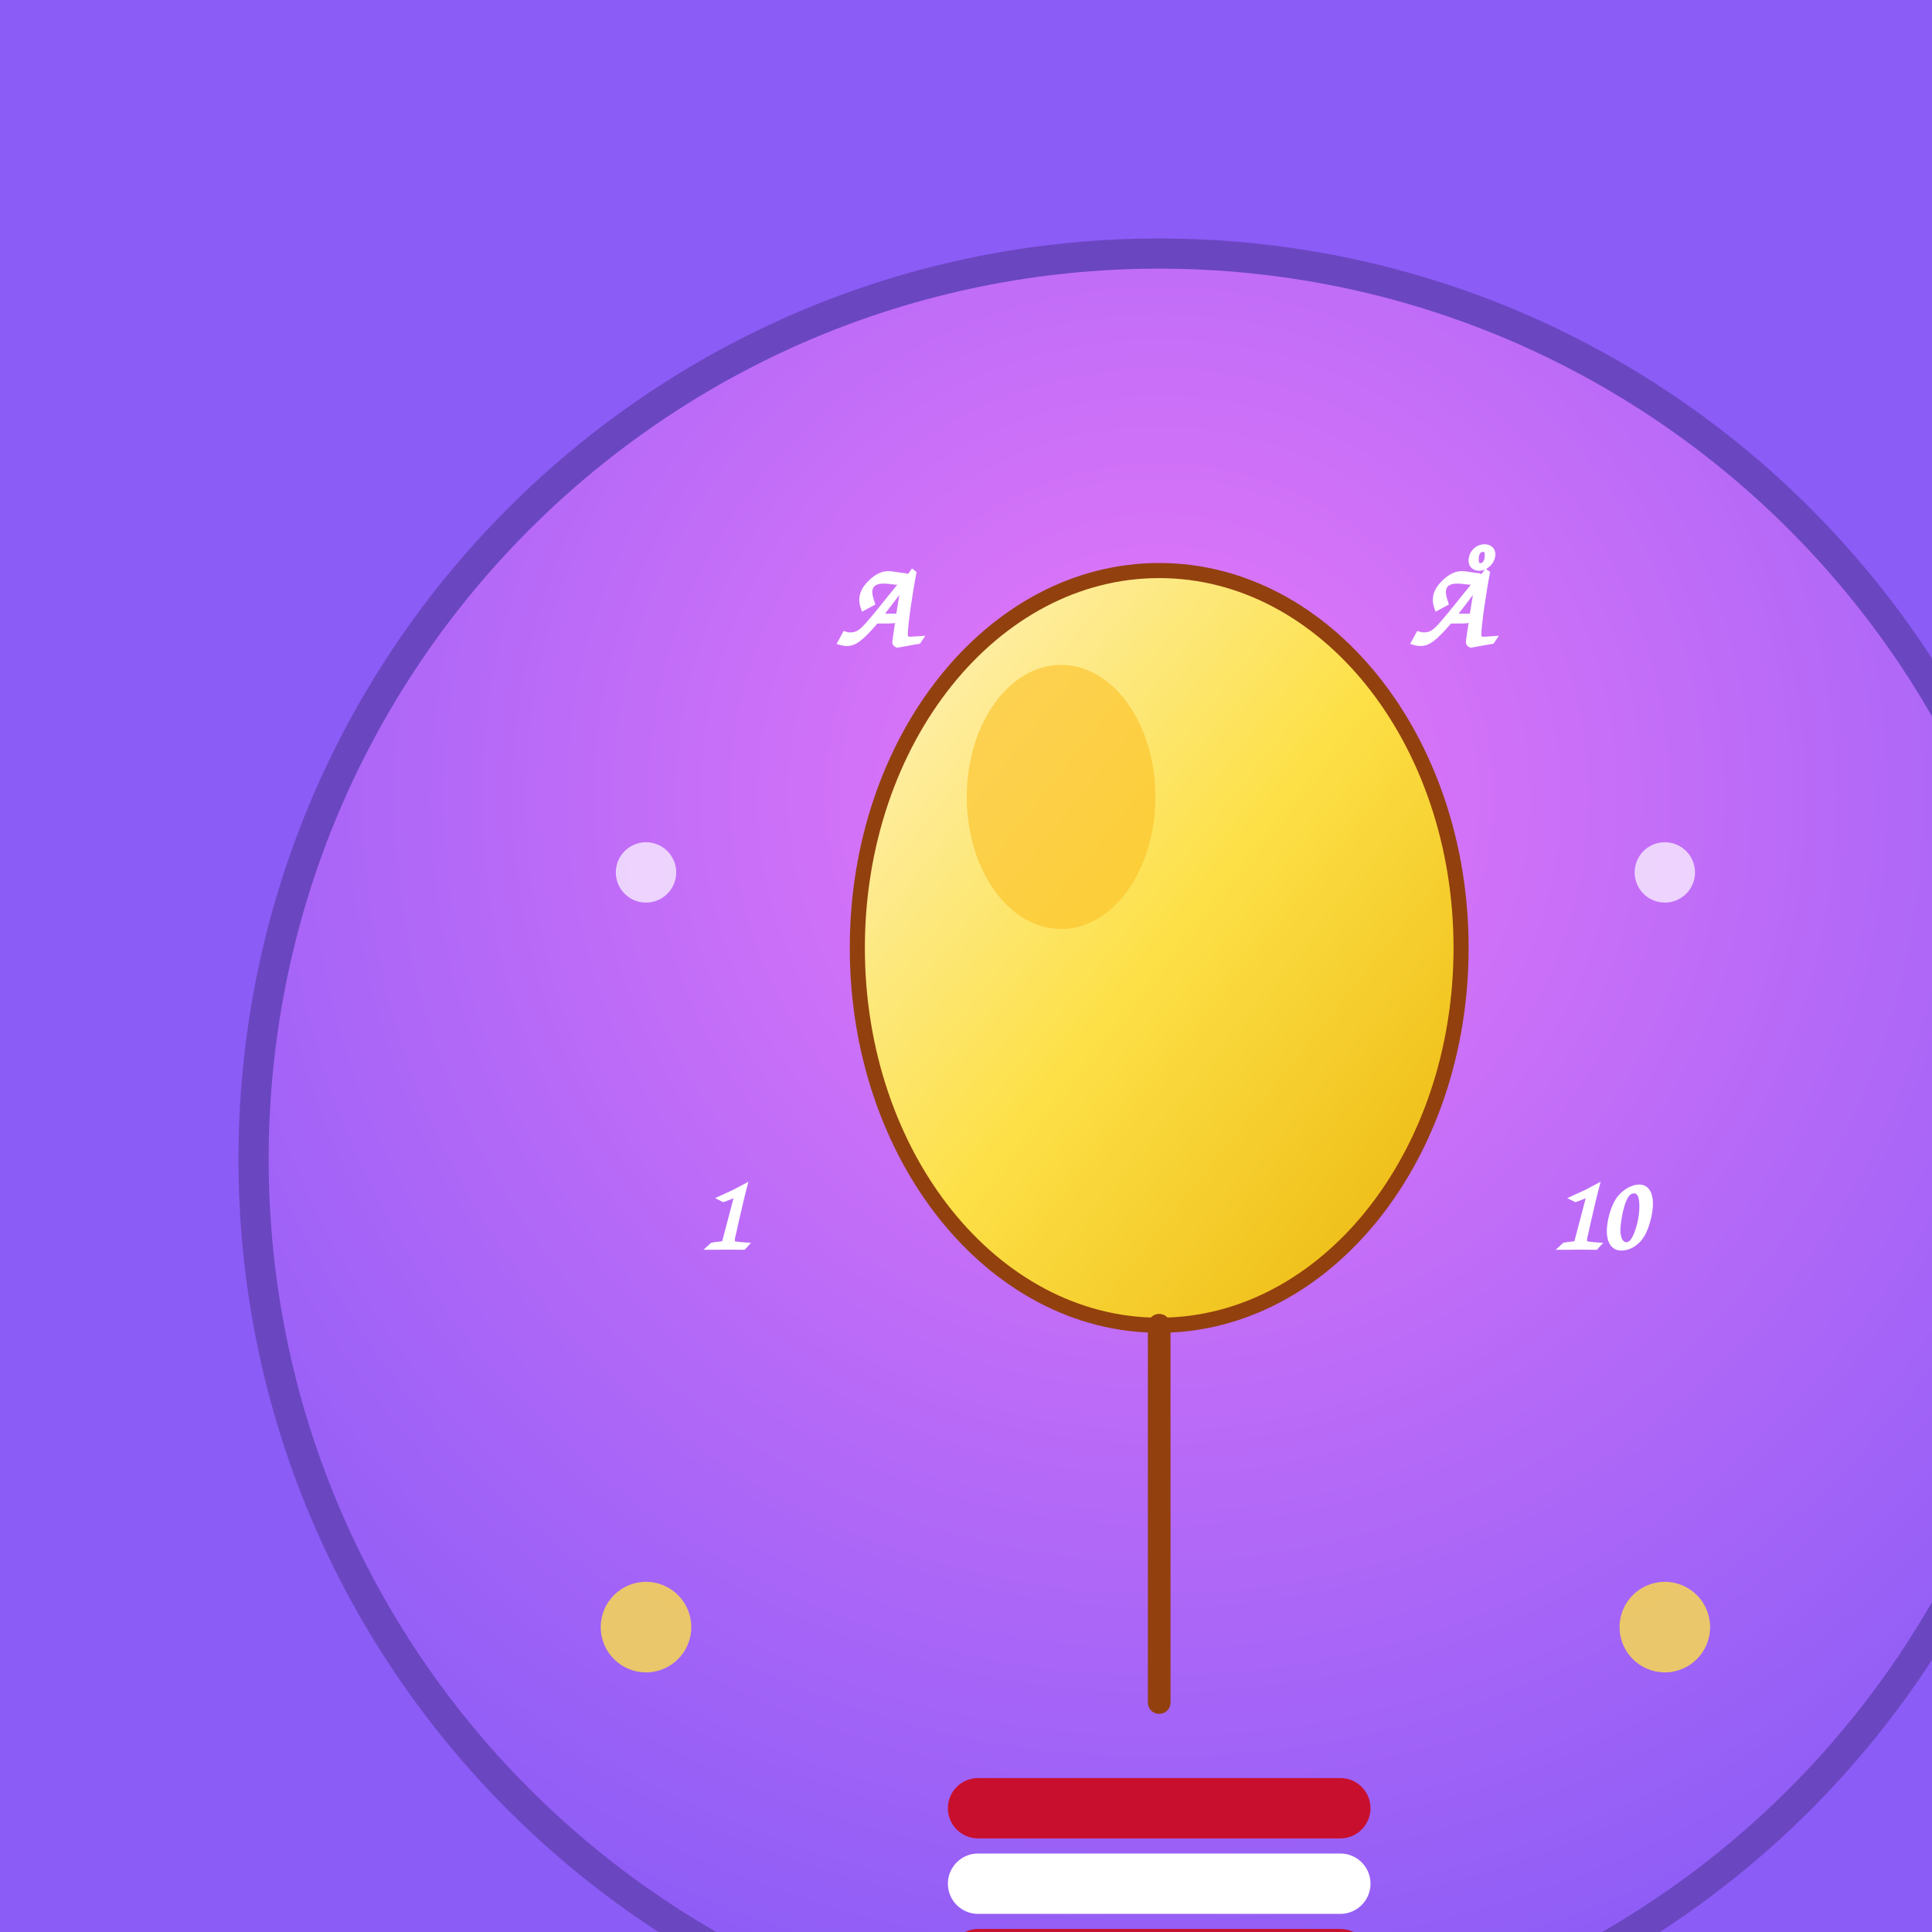
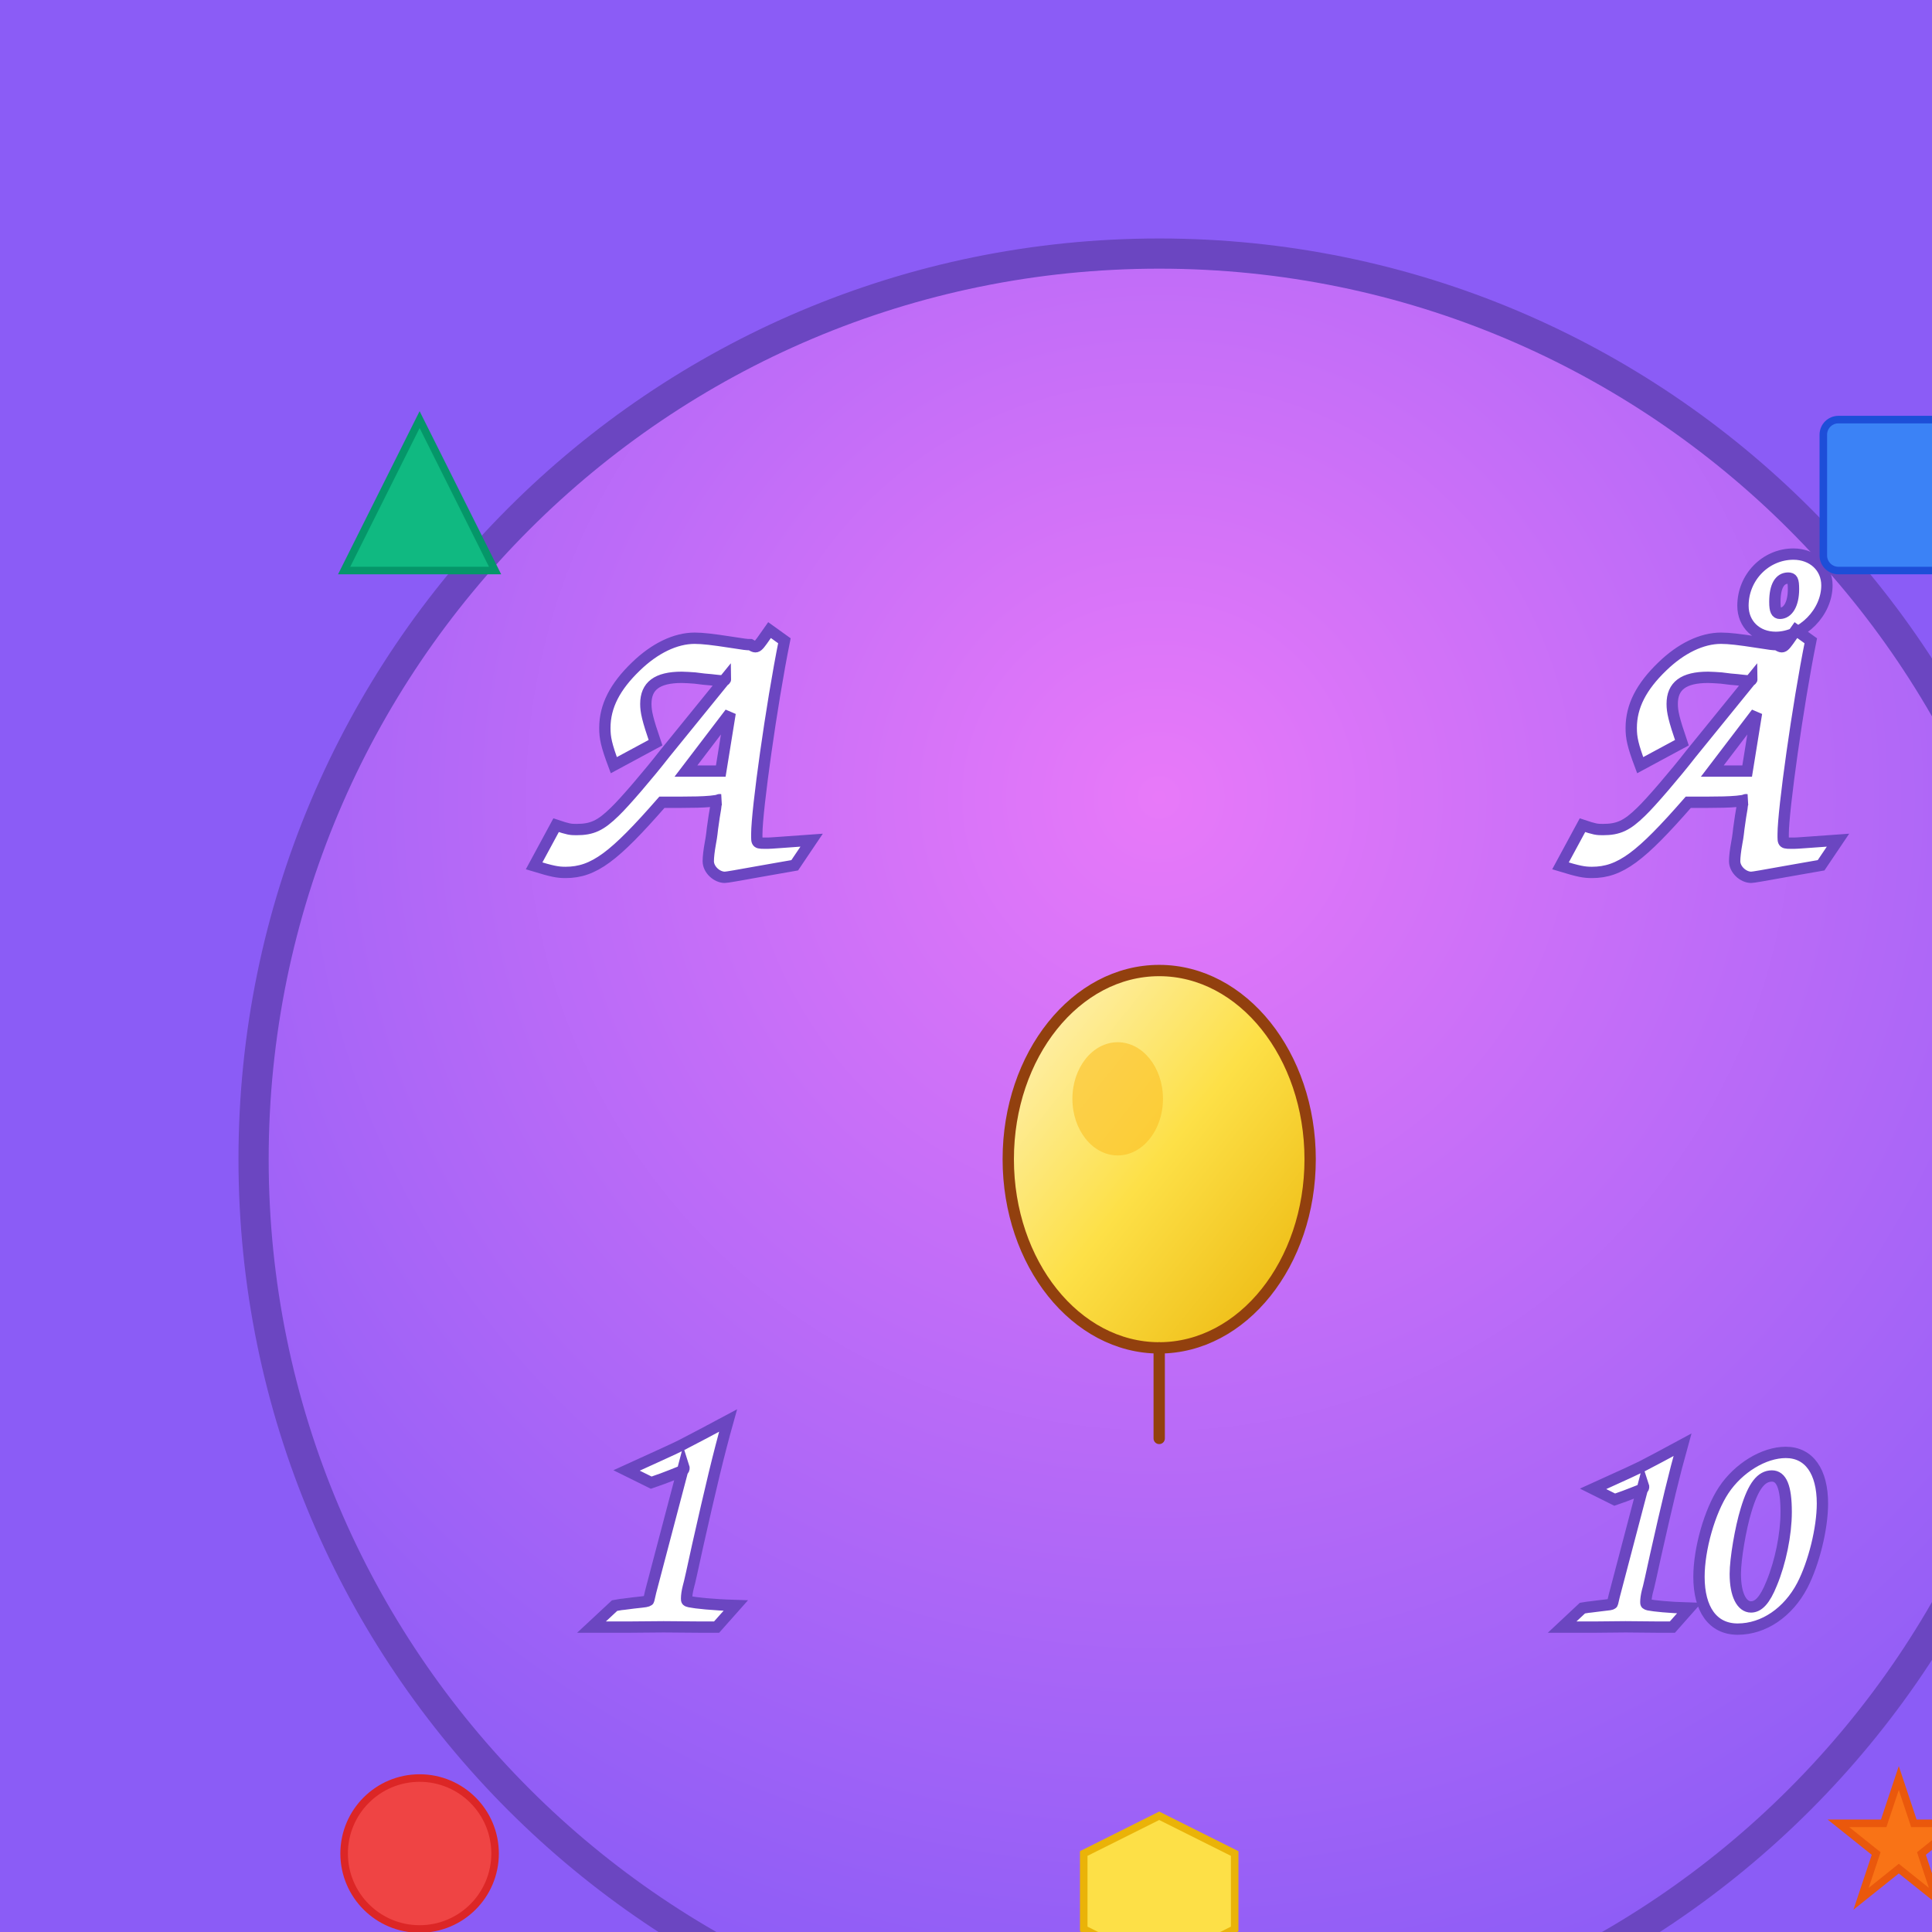
<svg xmlns="http://www.w3.org/2000/svg" width="512" height="512" viewBox="0 0 512 512">
  <rect width="512" height="512" fill="#8B5CF6" />
  <g transform="translate(51.2, 51.2)">
    <defs>
      <radialGradient id="bgGradient" cx="50%" cy="30%" r="70%">
        <stop offset="0%" style="stop-color:#E879F9;stop-opacity:1" />
        <stop offset="100%" style="stop-color:#8B5CF6;stop-opacity:1" />
      </radialGradient>
      <linearGradient id="balloonGradient" x1="0%" y1="0%" x2="100%" y2="100%">
        <stop offset="0%" style="stop-color:#FEF3C7;stop-opacity:1" />
        <stop offset="50%" style="stop-color:#FDE047;stop-opacity:1" />
        <stop offset="100%" style="stop-color:#EAB308;stop-opacity:1" />
      </linearGradient>
    </defs>
    <circle cx="256" cy="256" r="240" fill="url(#bgGradient)" stroke="#6B46C1" stroke-width="8" />
-     <ellipse cx="256" cy="200" rx="80" ry="100" fill="url(#balloonGradient)" stroke="#92400E" stroke-width="4" />
-     <ellipse cx="230" cy="160" rx="25" ry="35" fill="#FBBF24" opacity="0.6" />
-     <line x1="256" y1="300" x2="256" y2="400" stroke="#92400E" stroke-width="6" stroke-linecap="round" />
-     <text x="180" y="120" font-family="Comic Sans MS, cursive" font-size="32" font-weight="bold" fill="#FFFFFF" text-anchor="middle">A</text>
-     <text x="332" y="120" font-family="Comic Sans MS, cursive" font-size="32" font-weight="bold" fill="#FFFFFF" text-anchor="middle">Å</text>
-     <text x="140" y="280" font-family="Comic Sans MS, cursive" font-size="28" font-weight="bold" fill="#FFFFFF" text-anchor="middle">1</text>
-     <text x="372" y="280" font-family="Comic Sans MS, cursive" font-size="28" font-weight="bold" fill="#FFFFFF" text-anchor="middle">10</text>
-     <rect x="200" y="420" width="112" height="16" fill="#C8102E" rx="8" />
-     <rect x="200" y="440" width="112" height="16" fill="#FFFFFF" rx="8" />
-     <rect x="200" y="460" width="112" height="16" fill="#C8102E" rx="8" />
-     <circle cx="120" cy="380" r="12" fill="#FDE047" opacity="0.8" />
-     <circle cx="390" cy="380" r="12" fill="#FDE047" opacity="0.8" />
-     <circle cx="120" cy="180" r="8" fill="#FFFFFF" opacity="0.7" />
-     <circle cx="390" cy="180" r="8" fill="#FFFFFF" opacity="0.7" />
+     <ellipse cx="256" cy="256" rx="40" ry="50" fill="url(#balloonGradient)" stroke="#92400E" stroke-width="3" />
+     <ellipse cx="245" cy="240" rx="12" ry="15" fill="#FBBF24" opacity="0.6" />
+     <line x1="256" y1="306" x2="256" y2="330" stroke="#92400E" stroke-width="3" stroke-linecap="round" />
+     <text x="120" y="180" font-family="Comic Sans MS, cursive" font-size="100" font-weight="bold" fill="#FFFFFF" text-anchor="middle" stroke="#6B46C1" stroke-width="3">A</text>
+     <text x="392" y="180" font-family="Comic Sans MS, cursive" font-size="100" font-weight="bold" fill="#FFFFFF" text-anchor="middle" stroke="#6B46C1" stroke-width="3">Å</text>
+     <text x="120" y="380" font-family="Comic Sans MS, cursive" font-size="85" font-weight="bold" fill="#FFFFFF" text-anchor="middle" stroke="#6B46C1" stroke-width="3">1</text>
+     <text x="392" y="380" font-family="Comic Sans MS, cursive" font-size="75" font-weight="bold" fill="#FFFFFF" text-anchor="middle" stroke="#6B46C1" stroke-width="3">10</text>
+     <path d="M 60 60 L 80 100 L 40 100 Z" fill="#10B981" stroke="#059669" stroke-width="2" />
+     <rect x="432" y="60" width="40" height="40" fill="#3B82F6" stroke="#1D4ED8" stroke-width="2" rx="4" />
+     <circle cx="60" cy="440" r="20" fill="#EF4444" stroke="#DC2626" stroke-width="2" />
+     <path d="M 452 420 L 456 432 L 468 432 L 458 440 L 462 452 L 452 444 L 442 452 L 446 440 L 436 432 L 448 432 Z" fill="#F97316" stroke="#EA580C" stroke-width="2" />
+     <path d="M 236 440 L 256 430 L 276 440 L 276 460 L 256 470 L 236 460 Z" fill="#FDE047" stroke="#EAB308" stroke-width="2" />
  </g>
</svg>
